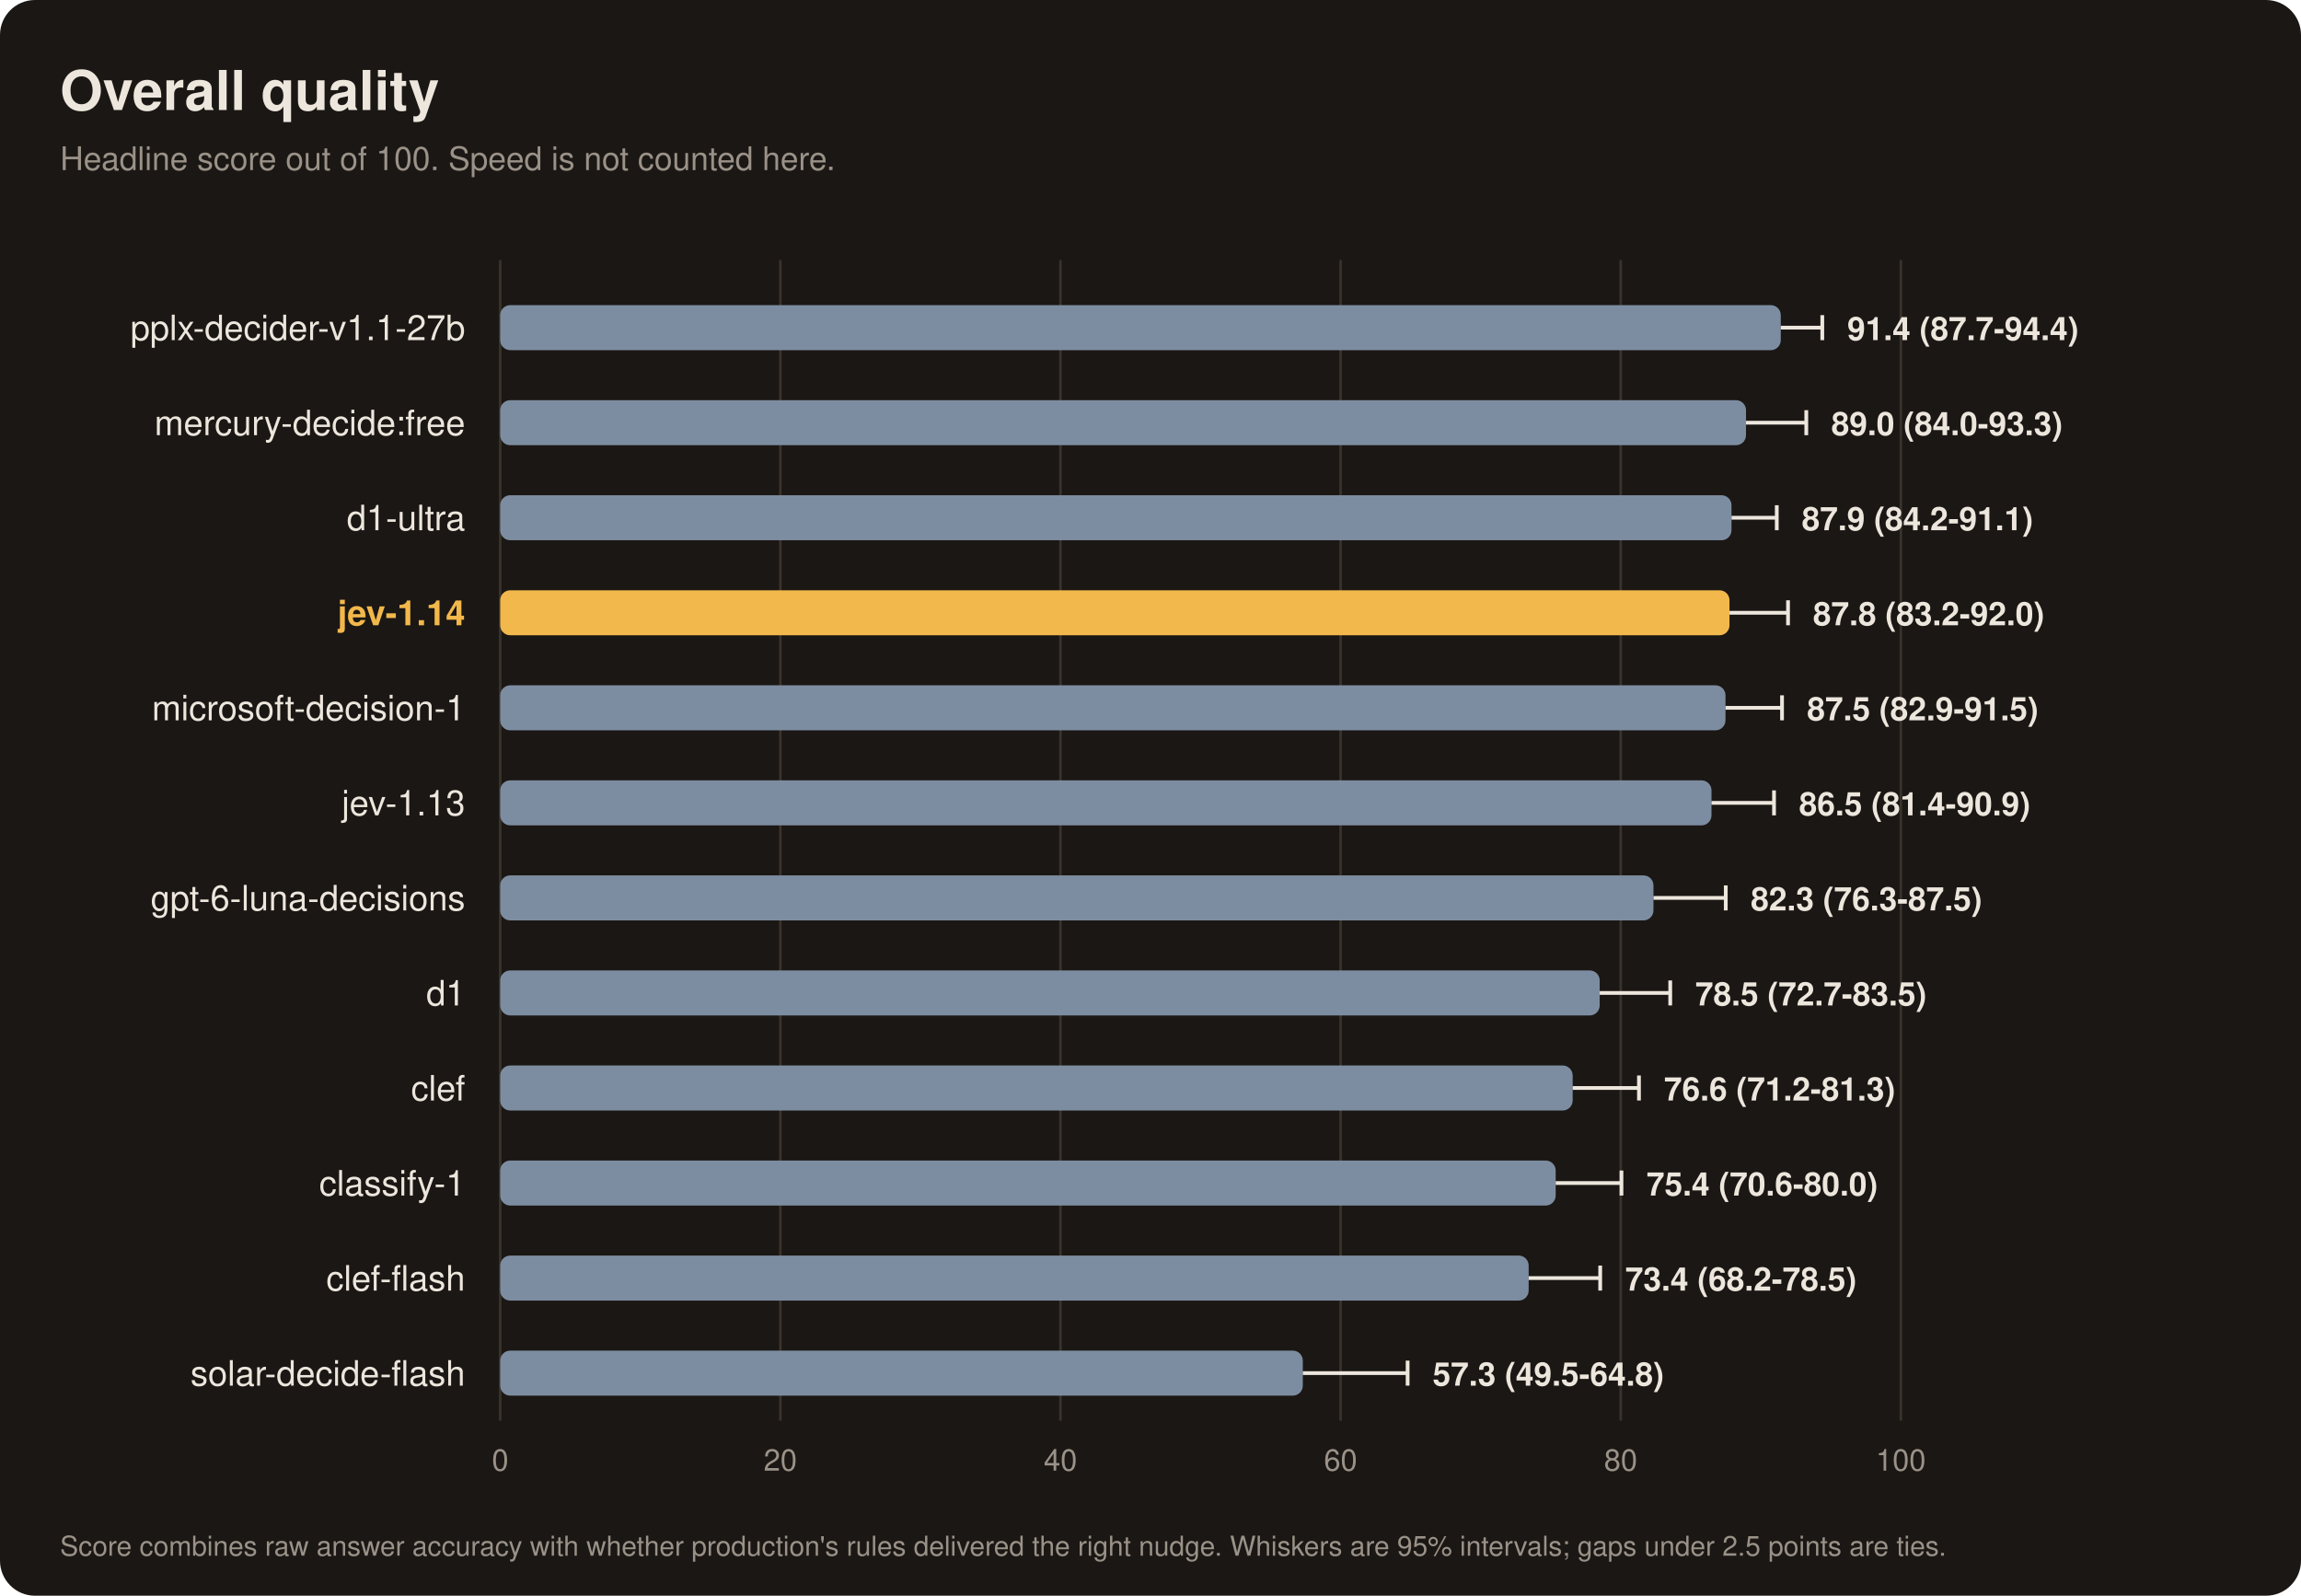
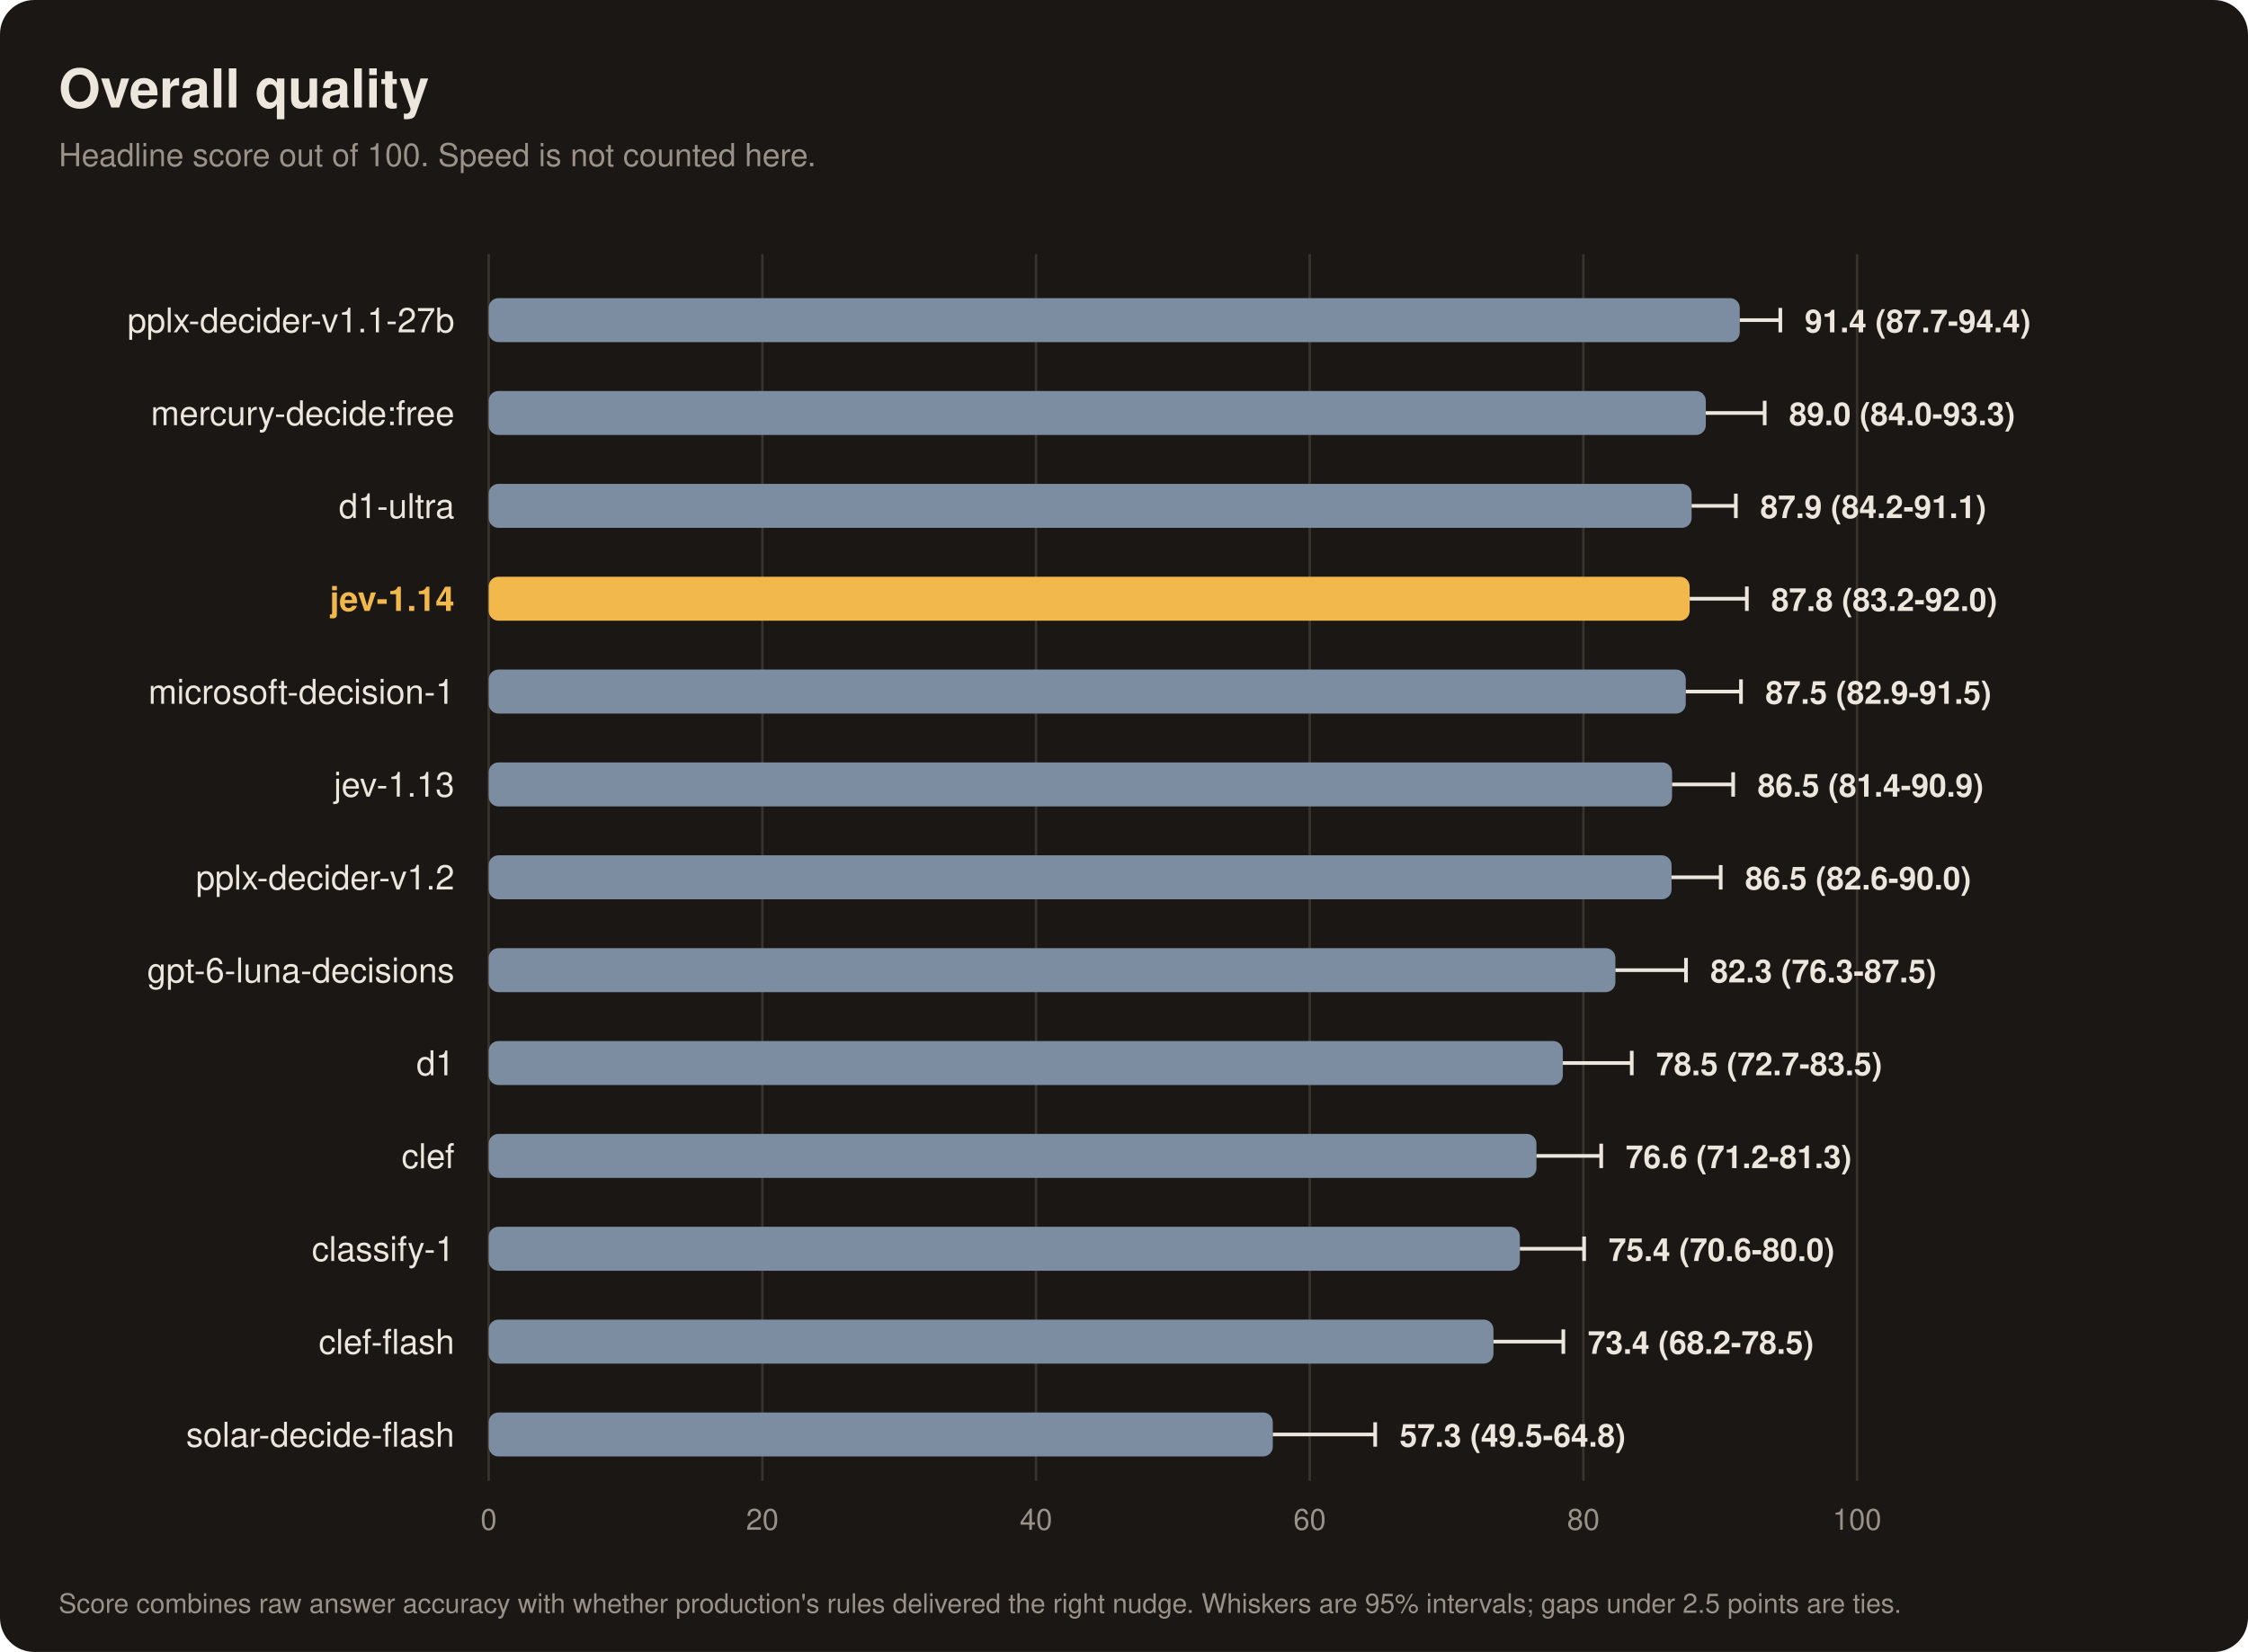
- <svg xmlns="http://www.w3.org/2000/svg" viewBox="0 0 920 638" width="920" role="img" aria-label="Overall quality" font-family="-apple-system,BlinkMacSystemFont,'Segoe UI',Helvetica,Arial,sans-serif">
-   <rect width="920" height="638" rx="14" fill="#1b1714" />
+ <svg xmlns="http://www.w3.org/2000/svg" viewBox="0 0 920 676" width="920" role="img" aria-label="Overall quality" font-family="-apple-system,BlinkMacSystemFont,'Segoe UI',Helvetica,Arial,sans-serif">
+   <rect width="920" height="676" rx="14" fill="#1b1714" />
  <text x="24.0" y="44.0" font-size="22" font-weight="700" fill="#ece6dd" text-anchor="start">Overall quality</text>
  <text x="24.0" y="68.0" font-size="13" font-weight="400" fill="#9a9288" text-anchor="start">Headline score out of 100. Speed is not counted here.</text>
-   <line x1="200.0" y1="104.0" x2="200.0" y2="568.0" stroke="#3a332c" stroke-width="1.0" />
-   <text x="200.0" y="588.0" font-size="12" font-weight="400" fill="#9a9288" text-anchor="middle">0</text>
-   <line x1="312.0" y1="104.0" x2="312.0" y2="568.0" stroke="#3a332c" stroke-width="1.0" />
-   <text x="312.0" y="588.0" font-size="12" font-weight="400" fill="#9a9288" text-anchor="middle">20</text>
-   <line x1="424.0" y1="104.0" x2="424.0" y2="568.0" stroke="#3a332c" stroke-width="1.0" />
-   <text x="424.0" y="588.0" font-size="12" font-weight="400" fill="#9a9288" text-anchor="middle">40</text>
-   <line x1="536.0" y1="104.0" x2="536.0" y2="568.0" stroke="#3a332c" stroke-width="1.0" />
-   <text x="536.0" y="588.0" font-size="12" font-weight="400" fill="#9a9288" text-anchor="middle">60</text>
-   <line x1="648.0" y1="104.0" x2="648.0" y2="568.0" stroke="#3a332c" stroke-width="1.0" />
-   <text x="648.0" y="588.0" font-size="12" font-weight="400" fill="#9a9288" text-anchor="middle">80</text>
-   <line x1="760.0" y1="104.0" x2="760.0" y2="568.0" stroke="#3a332c" stroke-width="1.0" />
-   <text x="760.0" y="588.0" font-size="12" font-weight="400" fill="#9a9288" text-anchor="middle">100</text>
+   <line x1="200.0" y1="104.0" x2="200.0" y2="606.0" stroke="#3a332c" stroke-width="1.0" />
+   <text x="200.0" y="626.0" font-size="12" font-weight="400" fill="#9a9288" text-anchor="middle">0</text>
+   <line x1="312.0" y1="104.0" x2="312.0" y2="606.0" stroke="#3a332c" stroke-width="1.0" />
+   <text x="312.0" y="626.0" font-size="12" font-weight="400" fill="#9a9288" text-anchor="middle">20</text>
+   <line x1="424.0" y1="104.0" x2="424.0" y2="606.0" stroke="#3a332c" stroke-width="1.0" />
+   <text x="424.0" y="626.0" font-size="12" font-weight="400" fill="#9a9288" text-anchor="middle">40</text>
+   <line x1="536.0" y1="104.0" x2="536.0" y2="606.0" stroke="#3a332c" stroke-width="1.0" />
+   <text x="536.0" y="626.0" font-size="12" font-weight="400" fill="#9a9288" text-anchor="middle">60</text>
+   <line x1="648.0" y1="104.0" x2="648.0" y2="606.0" stroke="#3a332c" stroke-width="1.0" />
+   <text x="648.0" y="626.0" font-size="12" font-weight="400" fill="#9a9288" text-anchor="middle">80</text>
+   <line x1="760.0" y1="104.0" x2="760.0" y2="606.0" stroke="#3a332c" stroke-width="1.0" />
+   <text x="760.0" y="626.0" font-size="12" font-weight="400" fill="#9a9288" text-anchor="middle">100</text>
  <text x="186.0" y="136.0" font-size="14" font-weight="500" fill="#ece6dd" text-anchor="end">pplx-decider-v1.1-27b</text>
  <rect x="200.0" y="122.0" width="512.0" height="18.0" rx="4.0" fill="#7d8da1" />
  <line x1="712.0" y1="131.0" x2="728.6" y2="131.0" stroke="#ece6dd" stroke-width="1.5" />
  <line x1="728.6" y1="126.0" x2="728.6" y2="136.0" stroke="#ece6dd" stroke-width="1.5" />
  <text x="738.6" y="136.0" font-size="13" font-weight="600" fill="#ece6dd" text-anchor="start">91.4  (87.7-94.4)</text>
  <text x="186.0" y="174.0" font-size="14" font-weight="500" fill="#ece6dd" text-anchor="end">mercury-decide:free</text>
  <rect x="200.0" y="160.0" width="498.1" height="18.0" rx="4.0" fill="#7d8da1" />
  <line x1="698.1" y1="169.0" x2="722.2" y2="169.0" stroke="#ece6dd" stroke-width="1.5" />
  <line x1="722.2" y1="164.0" x2="722.2" y2="174.0" stroke="#ece6dd" stroke-width="1.5" />
  <text x="732.2" y="174.0" font-size="13" font-weight="600" fill="#ece6dd" text-anchor="start">89.0  (84.0-93.3)</text>
  <text x="186.0" y="212.0" font-size="14" font-weight="500" fill="#ece6dd" text-anchor="end">d1-ultra</text>
  <rect x="200.0" y="198.0" width="492.3" height="18.0" rx="4.0" fill="#7d8da1" />
  <line x1="692.3" y1="207.0" x2="710.4" y2="207.0" stroke="#ece6dd" stroke-width="1.5" />
  <line x1="710.4" y1="202.0" x2="710.4" y2="212.0" stroke="#ece6dd" stroke-width="1.5" />
  <text x="720.4" y="212.0" font-size="13" font-weight="600" fill="#ece6dd" text-anchor="start">87.9  (84.2-91.1)</text>
  <text x="186.0" y="250.0" font-size="14" font-weight="700" fill="#f2b84b" text-anchor="end">jev-1.14</text>
  <rect x="200.0" y="236.0" width="491.5" height="18.0" rx="4.0" fill="#f2b84b" />
  <line x1="691.5" y1="245.0" x2="714.9" y2="245.0" stroke="#ece6dd" stroke-width="1.5" />
  <line x1="714.9" y1="240.0" x2="714.9" y2="250.0" stroke="#ece6dd" stroke-width="1.5" />
  <text x="724.9" y="250.0" font-size="13" font-weight="600" fill="#ece6dd" text-anchor="start">87.8  (83.2-92.0)</text>
  <text x="186.0" y="288.0" font-size="14" font-weight="500" fill="#ece6dd" text-anchor="end">microsoft-decision-1</text>
  <rect x="200.0" y="274.0" width="489.9" height="18.0" rx="4.0" fill="#7d8da1" />
  <line x1="689.9" y1="283.0" x2="712.5" y2="283.0" stroke="#ece6dd" stroke-width="1.5" />
  <line x1="712.5" y1="278.0" x2="712.5" y2="288.0" stroke="#ece6dd" stroke-width="1.5" />
  <text x="722.5" y="288.0" font-size="13" font-weight="600" fill="#ece6dd" text-anchor="start">87.5  (82.9-91.5)</text>
  <text x="186.0" y="326.0" font-size="14" font-weight="500" fill="#ece6dd" text-anchor="end">jev-1.13</text>
  <rect x="200.0" y="312.0" width="484.3" height="18.0" rx="4.0" fill="#7d8da1" />
  <line x1="684.3" y1="321.0" x2="709.3" y2="321.0" stroke="#ece6dd" stroke-width="1.5" />
  <line x1="709.3" y1="316.0" x2="709.3" y2="326.0" stroke="#ece6dd" stroke-width="1.5" />
  <text x="719.3" y="326.0" font-size="13" font-weight="600" fill="#ece6dd" text-anchor="start">86.5  (81.4-90.9)</text>
-   <text x="186.0" y="364.0" font-size="14" font-weight="500" fill="#ece6dd" text-anchor="end">gpt-6-luna-decisions</text>
-   <rect x="200.0" y="350.0" width="461.1" height="18.0" rx="4.0" fill="#7d8da1" />
-   <line x1="661.1" y1="359.0" x2="690.0" y2="359.0" stroke="#ece6dd" stroke-width="1.5" />
-   <line x1="690.0" y1="354.0" x2="690.0" y2="364.0" stroke="#ece6dd" stroke-width="1.5" />
-   <text x="700.0" y="364.0" font-size="13" font-weight="600" fill="#ece6dd" text-anchor="start">82.3  (76.3-87.5)</text>
-   <text x="186.0" y="402.0" font-size="14" font-weight="500" fill="#ece6dd" text-anchor="end">d1</text>
-   <rect x="200.0" y="388.0" width="439.6" height="18.0" rx="4.0" fill="#7d8da1" />
-   <line x1="639.6" y1="397.0" x2="667.8" y2="397.0" stroke="#ece6dd" stroke-width="1.5" />
-   <line x1="667.8" y1="392.0" x2="667.8" y2="402.0" stroke="#ece6dd" stroke-width="1.5" />
-   <text x="677.8" y="402.0" font-size="13" font-weight="600" fill="#ece6dd" text-anchor="start">78.5  (72.7-83.5)</text>
-   <text x="186.0" y="440.0" font-size="14" font-weight="500" fill="#ece6dd" text-anchor="end">clef</text>
-   <rect x="200.0" y="426.0" width="428.8" height="18.0" rx="4.0" fill="#7d8da1" />
-   <line x1="628.8" y1="435.0" x2="655.3" y2="435.0" stroke="#ece6dd" stroke-width="1.5" />
-   <line x1="655.3" y1="430.0" x2="655.3" y2="440.0" stroke="#ece6dd" stroke-width="1.5" />
-   <text x="665.3" y="440.0" font-size="13" font-weight="600" fill="#ece6dd" text-anchor="start">76.6  (71.2-81.3)</text>
-   <text x="186.0" y="478.0" font-size="14" font-weight="500" fill="#ece6dd" text-anchor="end">classify-1</text>
-   <rect x="200.0" y="464.0" width="422.0" height="18.0" rx="4.0" fill="#7d8da1" />
-   <line x1="622.0" y1="473.0" x2="648.3" y2="473.0" stroke="#ece6dd" stroke-width="1.5" />
-   <line x1="648.3" y1="468.0" x2="648.3" y2="478.0" stroke="#ece6dd" stroke-width="1.5" />
-   <text x="658.3" y="478.0" font-size="13" font-weight="600" fill="#ece6dd" text-anchor="start">75.4  (70.6-80.0)</text>
-   <text x="186.0" y="516.0" font-size="14" font-weight="500" fill="#ece6dd" text-anchor="end">clef-flash</text>
-   <rect x="200.0" y="502.0" width="411.2" height="18.0" rx="4.0" fill="#7d8da1" />
-   <line x1="611.2" y1="511.0" x2="639.8" y2="511.0" stroke="#ece6dd" stroke-width="1.5" />
-   <line x1="639.8" y1="506.0" x2="639.8" y2="516.0" stroke="#ece6dd" stroke-width="1.5" />
-   <text x="649.8" y="516.0" font-size="13" font-weight="600" fill="#ece6dd" text-anchor="start">73.4  (68.2-78.5)</text>
-   <text x="186.0" y="554.0" font-size="14" font-weight="500" fill="#ece6dd" text-anchor="end">solar-decide-flash</text>
-   <rect x="200.0" y="540.0" width="320.9" height="18.0" rx="4.0" fill="#7d8da1" />
-   <line x1="520.9" y1="549.0" x2="562.8" y2="549.0" stroke="#ece6dd" stroke-width="1.5" />
-   <line x1="562.8" y1="544.0" x2="562.8" y2="554.0" stroke="#ece6dd" stroke-width="1.5" />
-   <text x="572.8" y="554.0" font-size="13" font-weight="600" fill="#ece6dd" text-anchor="start">57.3  (49.5-64.8)</text>
-   <text x="24.0" y="622.0" font-size="11" font-weight="400" fill="#9a9288" text-anchor="start">Score combines raw answer accuracy with whether production's rules delivered the right nudge. Whiskers are 95% intervals; gaps under 2.5 points are ties.</text>
+   <text x="186.0" y="364.0" font-size="14" font-weight="500" fill="#ece6dd" text-anchor="end">pplx-decider-v1.2</text>
+   <rect x="200.0" y="350.0" width="484.1" height="18.0" rx="4.0" fill="#7d8da1" />
+   <line x1="684.1" y1="359.0" x2="704.2" y2="359.0" stroke="#ece6dd" stroke-width="1.5" />
+   <line x1="704.2" y1="354.0" x2="704.2" y2="364.0" stroke="#ece6dd" stroke-width="1.5" />
+   <text x="714.2" y="364.0" font-size="13" font-weight="600" fill="#ece6dd" text-anchor="start">86.5  (82.6-90.0)</text>
+   <text x="186.0" y="402.0" font-size="14" font-weight="500" fill="#ece6dd" text-anchor="end">gpt-6-luna-decisions</text>
+   <rect x="200.0" y="388.0" width="461.1" height="18.0" rx="4.0" fill="#7d8da1" />
+   <line x1="661.1" y1="397.0" x2="690.0" y2="397.0" stroke="#ece6dd" stroke-width="1.5" />
+   <line x1="690.0" y1="392.0" x2="690.0" y2="402.0" stroke="#ece6dd" stroke-width="1.5" />
+   <text x="700.0" y="402.0" font-size="13" font-weight="600" fill="#ece6dd" text-anchor="start">82.3  (76.3-87.5)</text>
+   <text x="186.0" y="440.0" font-size="14" font-weight="500" fill="#ece6dd" text-anchor="end">d1</text>
+   <rect x="200.0" y="426.0" width="439.6" height="18.0" rx="4.0" fill="#7d8da1" />
+   <line x1="639.6" y1="435.0" x2="667.8" y2="435.0" stroke="#ece6dd" stroke-width="1.5" />
+   <line x1="667.8" y1="430.0" x2="667.8" y2="440.0" stroke="#ece6dd" stroke-width="1.5" />
+   <text x="677.8" y="440.0" font-size="13" font-weight="600" fill="#ece6dd" text-anchor="start">78.5  (72.7-83.5)</text>
+   <text x="186.0" y="478.0" font-size="14" font-weight="500" fill="#ece6dd" text-anchor="end">clef</text>
+   <rect x="200.0" y="464.0" width="428.8" height="18.0" rx="4.0" fill="#7d8da1" />
+   <line x1="628.8" y1="473.0" x2="655.3" y2="473.0" stroke="#ece6dd" stroke-width="1.5" />
+   <line x1="655.3" y1="468.0" x2="655.3" y2="478.0" stroke="#ece6dd" stroke-width="1.5" />
+   <text x="665.3" y="478.0" font-size="13" font-weight="600" fill="#ece6dd" text-anchor="start">76.6  (71.2-81.3)</text>
+   <text x="186.0" y="516.0" font-size="14" font-weight="500" fill="#ece6dd" text-anchor="end">classify-1</text>
+   <rect x="200.0" y="502.0" width="422.0" height="18.0" rx="4.0" fill="#7d8da1" />
+   <line x1="622.0" y1="511.0" x2="648.3" y2="511.0" stroke="#ece6dd" stroke-width="1.5" />
+   <line x1="648.3" y1="506.0" x2="648.3" y2="516.0" stroke="#ece6dd" stroke-width="1.5" />
+   <text x="658.3" y="516.0" font-size="13" font-weight="600" fill="#ece6dd" text-anchor="start">75.4  (70.6-80.0)</text>
+   <text x="186.0" y="554.0" font-size="14" font-weight="500" fill="#ece6dd" text-anchor="end">clef-flash</text>
+   <rect x="200.0" y="540.0" width="411.2" height="18.0" rx="4.0" fill="#7d8da1" />
+   <line x1="611.2" y1="549.0" x2="639.8" y2="549.0" stroke="#ece6dd" stroke-width="1.5" />
+   <line x1="639.8" y1="544.0" x2="639.8" y2="554.0" stroke="#ece6dd" stroke-width="1.5" />
+   <text x="649.8" y="554.0" font-size="13" font-weight="600" fill="#ece6dd" text-anchor="start">73.4  (68.2-78.5)</text>
+   <text x="186.0" y="592.0" font-size="14" font-weight="500" fill="#ece6dd" text-anchor="end">solar-decide-flash</text>
+   <rect x="200.0" y="578.0" width="320.9" height="18.0" rx="4.0" fill="#7d8da1" />
+   <line x1="520.9" y1="587.0" x2="562.8" y2="587.0" stroke="#ece6dd" stroke-width="1.5" />
+   <line x1="562.8" y1="582.0" x2="562.8" y2="592.0" stroke="#ece6dd" stroke-width="1.5" />
+   <text x="572.8" y="592.0" font-size="13" font-weight="600" fill="#ece6dd" text-anchor="start">57.3  (49.5-64.8)</text>
+   <text x="24.0" y="660.0" font-size="11" font-weight="400" fill="#9a9288" text-anchor="start">Score combines raw answer accuracy with whether production's rules delivered the right nudge. Whiskers are 95% intervals; gaps under 2.5 points are ties.</text>
</svg>
